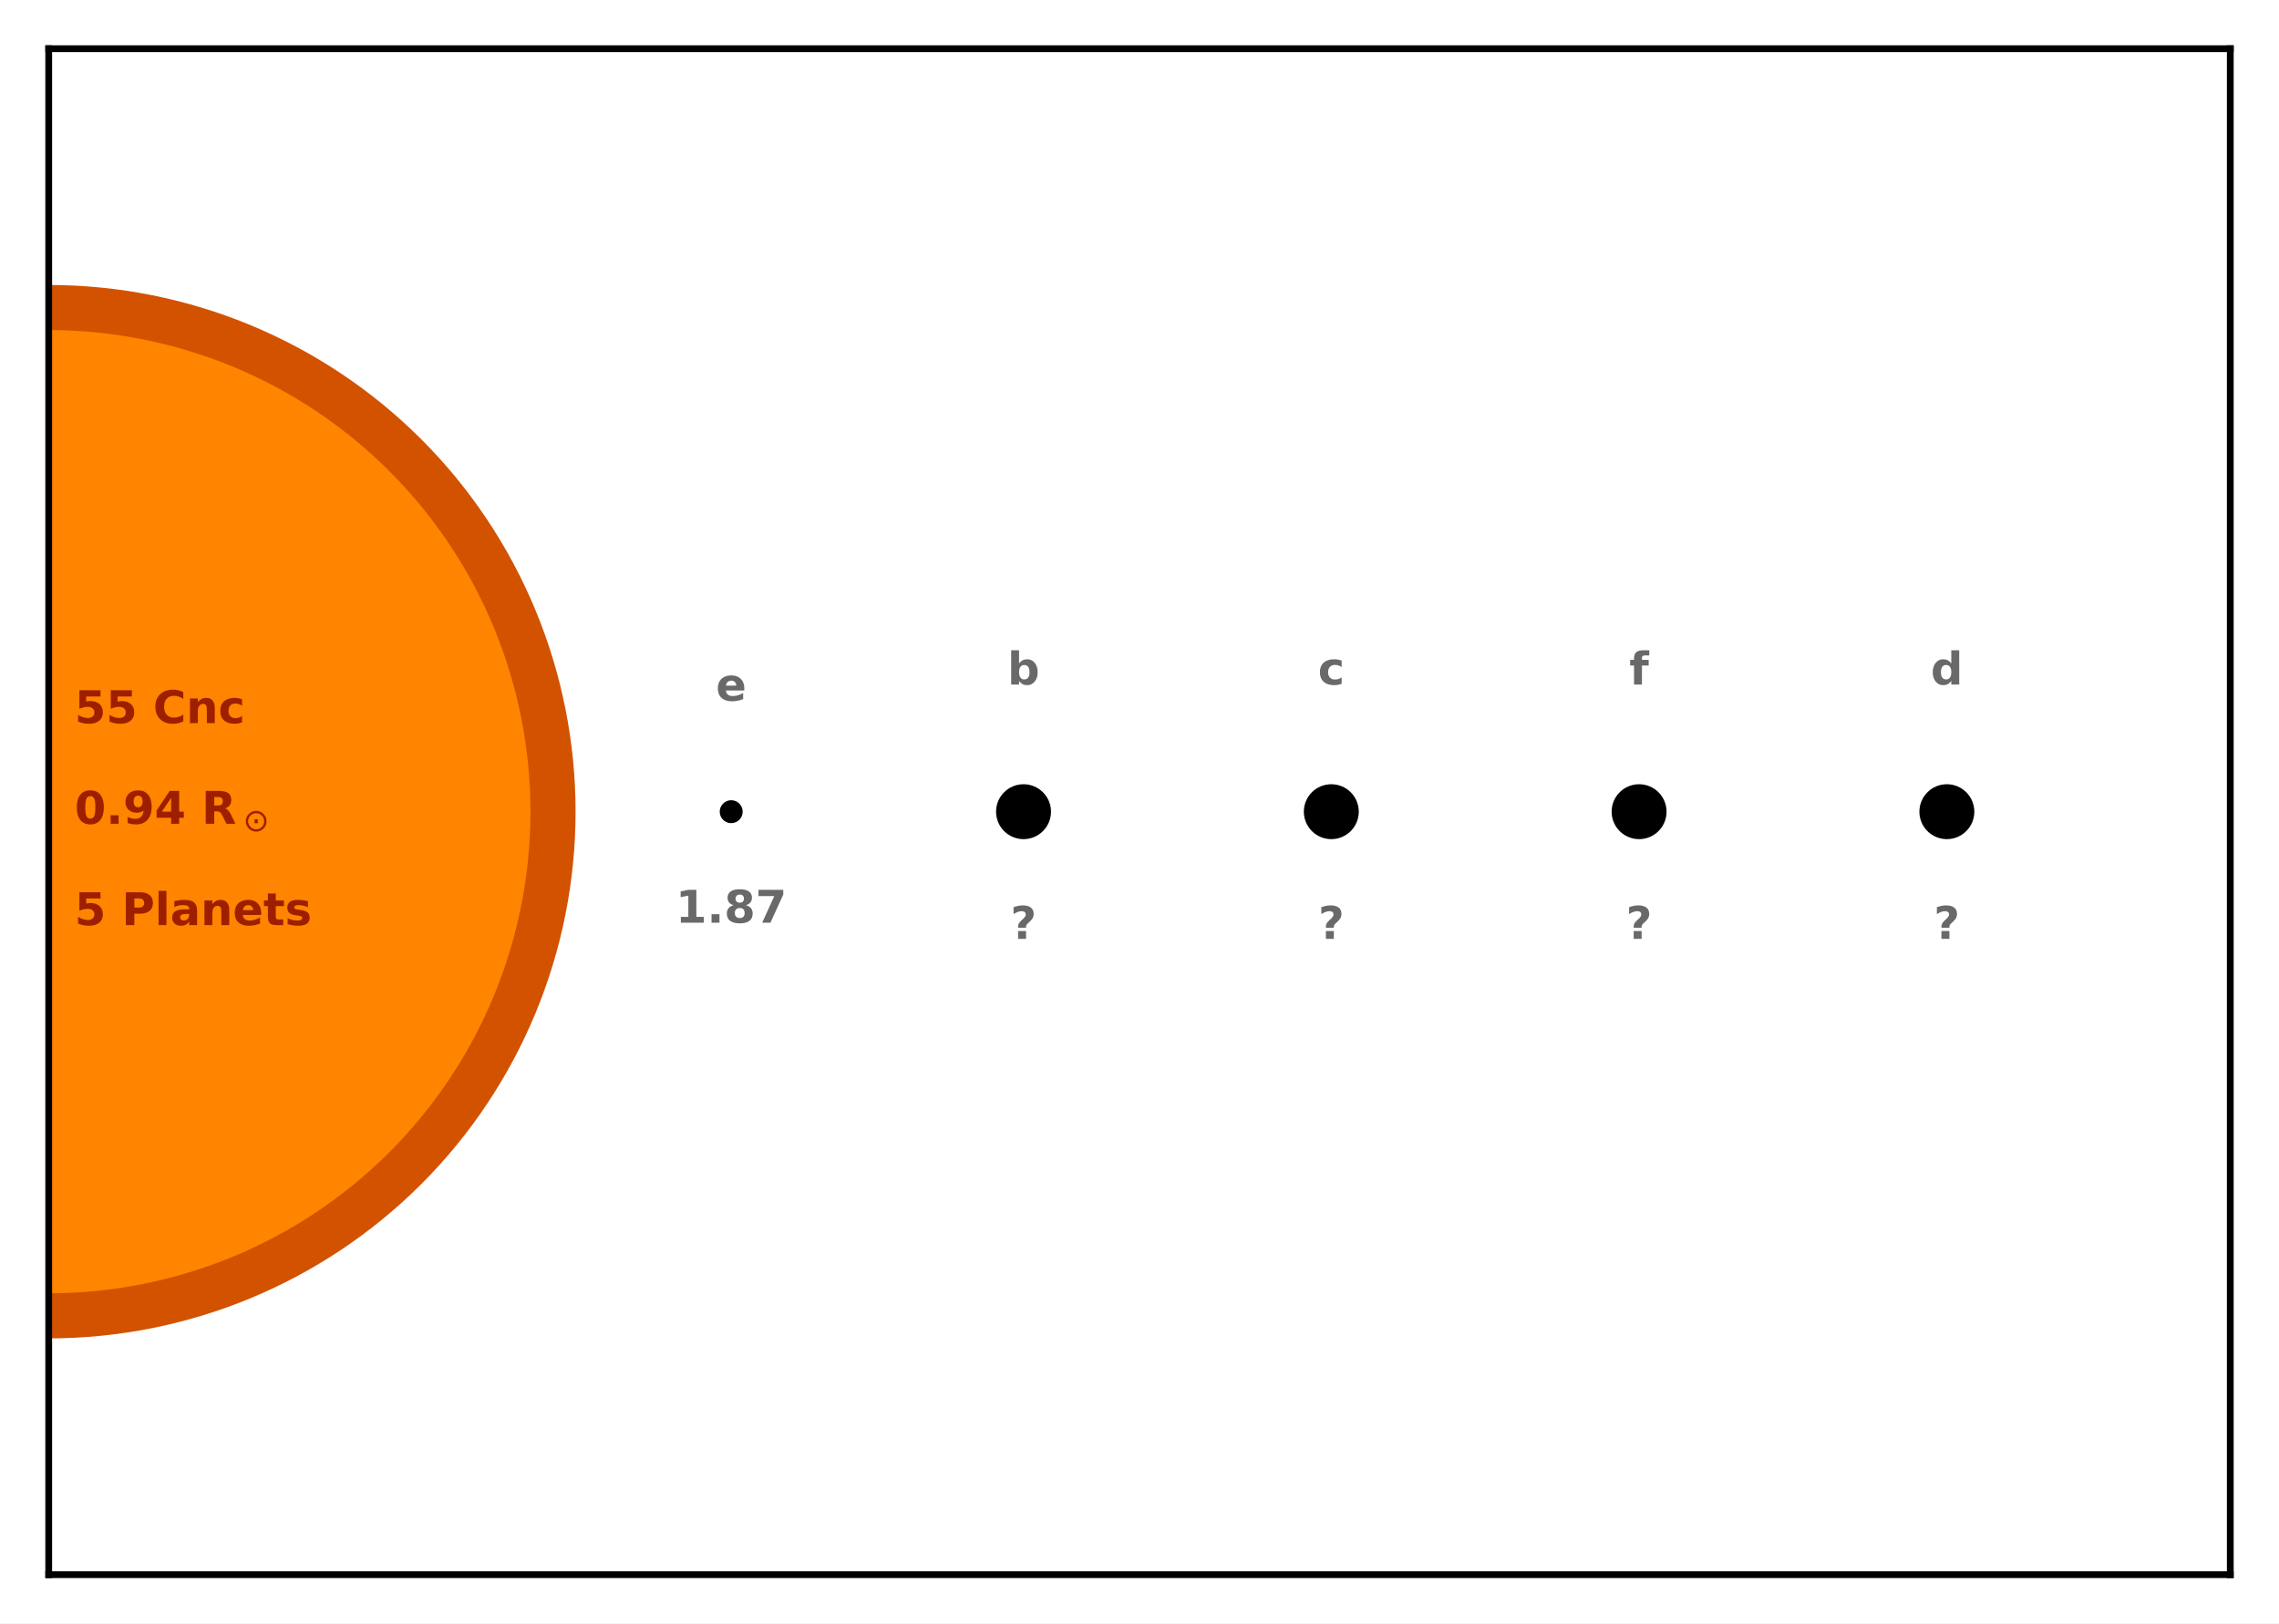
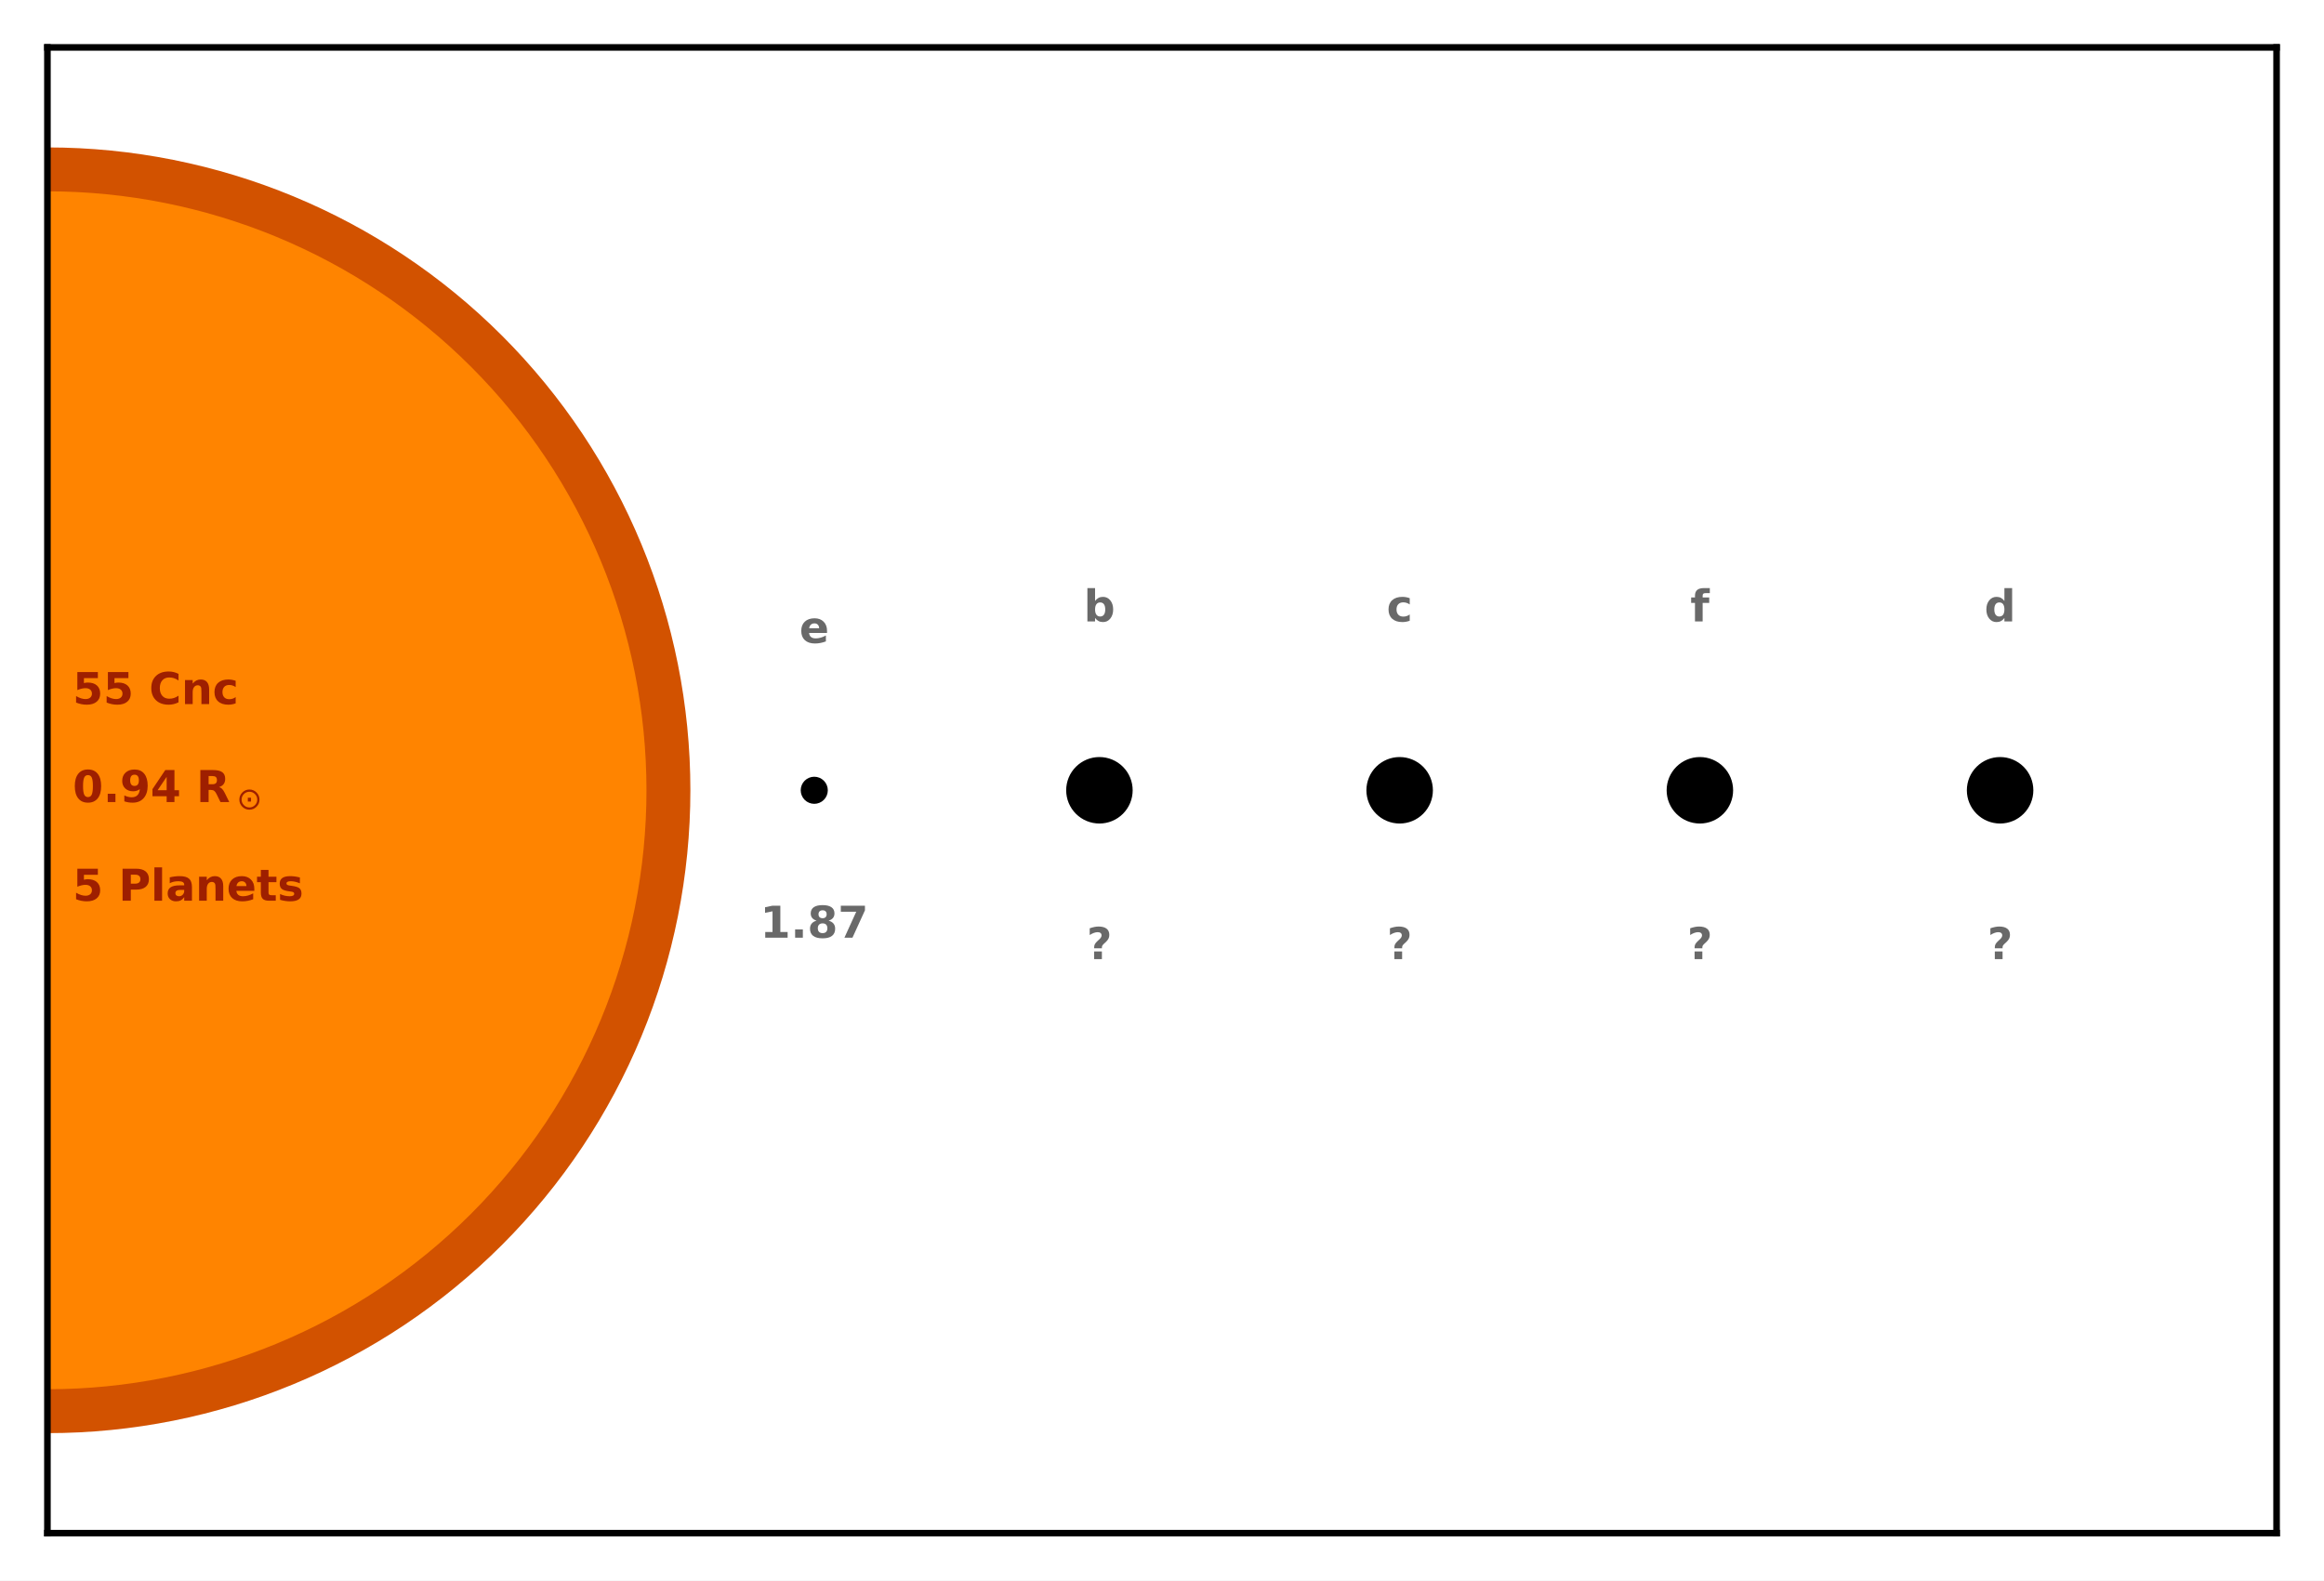
- <svg xmlns="http://www.w3.org/2000/svg" xmlns:xlink="http://www.w3.org/1999/xlink" height="360pt" version="1.1" viewBox="0 0 505.246 360" width="505.246pt">
+ <svg xmlns="http://www.w3.org/2000/svg" xmlns:xlink="http://www.w3.org/1999/xlink" width="529.246pt" height="360pt" viewBox="0 0 529.246 360" version="1.1">
  <defs>
-     <style type="text/css">*{stroke-linecap:butt;stroke-linejoin:round;}</style>
+     <style type="text/css">*{stroke-linejoin: round; stroke-linecap: butt}</style>
  </defs>
  <g id="figure_1">
    <g id="patch_1">
-       <path d="M 0 360  L 505.246 360  L 505.246 0  L 0 0  z " style="fill:#ffffff;" />
+       <path d="M 0 360  L 529.246 360  L 529.246 0  L 0 0  z " style="fill: #ffffff" />
    </g>
    <g id="axes_1">
      <g id="patch_2">
-         <path d="M 10.8 349.2  L 494.446 349.2  L 494.446 10.8  L 10.8 10.8  z " style="fill:#ffffff;" />
+         <path d="M 10.8 349.2  L 518.446 349.2  L 518.446 10.8  L 10.8 10.8  z " style="fill: #ffffff" />
      </g>
      <g id="PathCollection_1">
        <defs>
-           <path d="M 0 111.803  C 29.651 111.803 58.091 100.023 79.057 79.057  C 100.023 58.091 111.803 29.651 111.803 0  C 111.803 -29.651 100.023 -58.091 79.057 -79.057  C 58.091 -100.023 29.651 -111.803 0 -111.803  C -29.651 -111.803 -58.091 -100.023 -79.057 -79.057  C -100.023 -58.091 -111.803 -29.651 -111.803 0  C -111.803 29.651 -100.023 58.091 -79.057 79.057  C -58.091 100.023 -29.651 111.803 0 111.803  z " id="m0dbd51dadf" style="stroke:#d25200;stroke-width:10;" />
+           <path id="m757d92e578" d="M 0 141.421  C 37.505 141.421 73.48 126.52 100 100  C 126.52 73.48 141.421 37.505 141.421 0  C 141.421 -37.505 126.52 -73.48 100 -100  C 73.48 -126.52 37.505 -141.421 0 -141.421  C -37.505 -141.421 -73.48 -126.52 -100 -100  C -126.52 -73.48 -141.421 -37.505 -141.421 0  C -141.421 37.505 -126.52 73.48 -100 100  C -73.48 126.52 -37.505 141.421 0 141.421  z " style="stroke: #d25200; stroke-width: 10" />
        </defs>
-         <g clip-path="url(#pb39ca04cb6)">
-           <use style="fill:#ff8400;stroke:#d25200;stroke-width:10;" x="10.8" xlink:href="#m0dbd51dadf" y="180" />
+         <g clip-path="url(#p356c80b86e)">
+           <use xlink:href="#m757d92e578" x="10.8" y="180" style="fill: #ff8400; stroke: #d25200; stroke-width: 10" />
        </g>
      </g>
      <g id="PathCollection_2">
        <defs>
-           <path d="M 0 2.045  C 0.542 2.045 1.062 1.829 1.446 1.446  C 1.829 1.062 2.045 0.542 2.045 0  C 2.045 -0.542 1.829 -1.062 1.446 -1.446  C 1.062 -1.829 0.542 -2.045 0 -2.045  C -0.542 -2.045 -1.062 -1.829 -1.446 -1.446  C -1.829 -1.062 -2.045 -0.542 -2.045 0  C -2.045 0.542 -1.829 1.062 -1.446 1.446  C -1.062 1.829 -0.542 2.045 0 2.045  z " id="m13cb8805fe" style="stroke:#000000;" />
+           <path id="m6546423163" d="M 0 2.586  C 0.686 2.586 1.344 2.314 1.829 1.829  C 2.314 1.344 2.586 0.686 2.586 0  C 2.586 -0.686 2.314 -1.344 1.829 -1.829  C 1.344 -2.314 0.686 -2.586 0 -2.586  C -0.686 -2.586 -1.344 -2.314 -1.829 -1.829  C -2.314 -1.344 -2.586 -0.686 -2.586 0  C -2.586 0.686 -2.314 1.344 -1.829 1.829  C -1.344 2.314 -0.686 2.586 0 2.586  z " style="stroke: #000000" />
        </defs>
-         <g clip-path="url(#pb39ca04cb6)">
-           <use style="stroke:#000000;" x="162.105" xlink:href="#m13cb8805fe" y="180" />
+         <g clip-path="url(#p356c80b86e)">
+           <use xlink:href="#m6546423163" x="185.432" y="180" style="stroke: #000000" />
        </g>
      </g>
      <g id="PathCollection_3">
        <defs>
-           <path d="M 0 5.59  C 1.483 5.59 2.905 5.001 3.953 3.953  C 5.001 2.905 5.59 1.483 5.59 0  C 5.59 -1.483 5.001 -2.905 3.953 -3.953  C 2.905 -5.001 1.483 -5.59 0 -5.59  C -1.483 -5.59 -2.905 -5.001 -3.953 -3.953  C -5.001 -2.905 -5.59 -1.483 -5.59 0  C -5.59 1.483 -5.001 2.905 -3.953 3.953  C -2.905 5.001 -1.483 5.59 0 5.59  z " id="m9e28746077" style="stroke:#000000;" />
+           <path id="m4ec0c86874" d="M 0 7.071  C 1.875 7.071 3.674 6.326 5 5  C 6.326 3.674 7.071 1.875 7.071 0  C 7.071 -1.875 6.326 -3.674 5 -5  C 3.674 -6.326 1.875 -7.071 0 -7.071  C -1.875 -7.071 -3.674 -6.326 -5 -5  C -6.326 -3.674 -7.071 -1.875 -7.071 0  C -7.071 1.875 -6.326 3.674 -5 5  C -3.674 6.326 -1.875 7.071 0 7.071  z " style="stroke: #000000" />
        </defs>
-         <g clip-path="url(#pb39ca04cb6)">
-           <use style="stroke:#000000;" x="226.914" xlink:href="#m9e28746077" y="180" />
+         <g clip-path="url(#p356c80b86e)">
+           <use xlink:href="#m4ec0c86874" x="250.372" y="180" style="stroke: #000000" />
        </g>
      </g>
      <g id="PathCollection_4">
-         <g clip-path="url(#pb39ca04cb6)">
-           <use style="stroke:#000000;" x="295.146" xlink:href="#m9e28746077" y="180" />
+         <g clip-path="url(#p356c80b86e)">
+           <use xlink:href="#m4ec0c86874" x="318.743" y="180" style="stroke: #000000" />
        </g>
      </g>
      <g id="PathCollection_5">
-         <g clip-path="url(#pb39ca04cb6)">
-           <use style="stroke:#000000;" x="363.379" xlink:href="#m9e28746077" y="180" />
+         <g clip-path="url(#p356c80b86e)">
+           <use xlink:href="#m4ec0c86874" x="387.114" y="180" style="stroke: #000000" />
        </g>
      </g>
      <g id="PathCollection_6">
-         <g clip-path="url(#pb39ca04cb6)">
-           <use style="stroke:#000000;" x="431.612" xlink:href="#m9e28746077" y="180" />
+         <g clip-path="url(#p356c80b86e)">
+           <use xlink:href="#m4ec0c86874" x="455.485" y="180" style="stroke: #000000" />
        </g>
      </g>
      <g id="matplotlib.axis_1">
        <g id="xtick_1" />
        <g id="xtick_2" />
        <g id="xtick_3" />
        <g id="xtick_4" />
        <g id="xtick_5" />
        <g id="xtick_6" />
        <g id="xtick_7" />
        <g id="xtick_8" />
        <g id="xtick_9" />
      </g>
      <g id="matplotlib.axis_2">
        <g id="ytick_1" />
        <g id="ytick_2" />
        <g id="ytick_3" />
        <g id="ytick_4" />
        <g id="ytick_5" />
        <g id="ytick_6" />
        <g id="ytick_7" />
+         <g id="ytick_8" />
+         <g id="ytick_9" />
      </g>
      <g id="patch_3">
-         <path d="M 10.8 349.2  L 10.8 10.8  " style="fill:none;stroke:#000000;stroke-linecap:square;stroke-linejoin:miter;stroke-width:1.5;" />
+         <path d="M 10.8 349.2  L 10.8 10.8  " style="fill: none; stroke: #000000; stroke-width: 1.5; stroke-linejoin: miter; stroke-linecap: square" />
      </g>
      <g id="patch_4">
-         <path d="M 494.446 349.2  L 494.446 10.8  " style="fill:none;stroke:#000000;stroke-linecap:square;stroke-linejoin:miter;stroke-width:1.5;" />
+         <path d="M 518.446 349.2  L 518.446 10.8  " style="fill: none; stroke: #000000; stroke-width: 1.5; stroke-linejoin: miter; stroke-linecap: square" />
      </g>
      <g id="patch_5">
-         <path d="M 10.8 349.2  L 494.446 349.2  " style="fill:none;stroke:#000000;stroke-linecap:square;stroke-linejoin:miter;stroke-width:1.5;" />
+         <path d="M 10.8 349.2  L 518.446 349.2  " style="fill: none; stroke: #000000; stroke-width: 1.5; stroke-linejoin: miter; stroke-linecap: square" />
      </g>
      <g id="patch_6">
-         <path d="M 10.8 10.8  L 494.446 10.8  " style="fill:none;stroke:#000000;stroke-linecap:square;stroke-linejoin:miter;stroke-width:1.5;" />
+         <path d="M 10.8 10.8  L 518.446 10.8  " style="fill: none; stroke: #000000; stroke-width: 1.5; stroke-linejoin: miter; stroke-linecap: square" />
      </g>
      <g id="text_1">
-         <g style="fill:#9e1f00;" transform="translate(16.54349 160.3638)scale(0.1 -0.1)">
-           <defs>
-             <path d="M 678 4666  L 3669 4666  L 3669 3781  L 1638 3781  L 1638 3059  Q 1775 3097 1914 3117  Q 2053 3138 2203 3138  Q 3056 3138 3531 2711  Q 4006 2284 4006 1522  Q 4006 766 3489 337  Q 2972 -91 2053 -91  Q 1656 -91 1267 -14  Q 878 63 494 219  L 494 1166  Q 875 947 1217 837  Q 1559 728 1863 728  Q 2300 728 2551 942  Q 2803 1156 2803 1522  Q 2803 1891 2551 2103  Q 2300 2316 1863 2316  Q 1603 2316 1309 2248  Q 1016 2181 678 2041  L 678 4666  z " id="DejaVuSans-Bold-35" transform="scale(0.015625)" />
+         <g style="fill: #9e1f00" transform="translate(16.55512 160.3638) scale(0.1 -0.1)">
+           <defs>
+             <path id="DejaVuSans-Bold-35" d="M 678 4666  L 3669 4666  L 3669 3781  L 1638 3781  L 1638 3059  Q 1775 3097 1914 3117  Q 2053 3138 2203 3138  Q 3056 3138 3531 2711  Q 4006 2284 4006 1522  Q 4006 766 3489 337  Q 2972 -91 2053 -91  Q 1656 -91 1267 -14  Q 878 63 494 219  L 494 1166  Q 875 947 1217 837  Q 1559 728 1863 728  Q 2300 728 2551 942  Q 2803 1156 2803 1522  Q 2803 1891 2551 2103  Q 2300 2316 1863 2316  Q 1603 2316 1309 2248  Q 1016 2181 678 2041  L 678 4666  z " transform="scale(0.015625)" />
            <path id="DejaVuSans-Bold-20" transform="scale(0.015625)" />
-             <path d="M 4288 256  Q 3956 84 3597 -3  Q 3238 -91 2847 -91  Q 1681 -91 1000 561  Q 319 1213 319 2328  Q 319 3447 1000 4098  Q 1681 4750 2847 4750  Q 3238 4750 3597 4662  Q 3956 4575 4288 4403  L 4288 3438  Q 3953 3666 3628 3772  Q 3303 3878 2944 3878  Q 2300 3878 1931 3465  Q 1563 3053 1563 2328  Q 1563 1606 1931 1193  Q 2300 781 2944 781  Q 3303 781 3628 887  Q 3953 994 4288 1222  L 4288 256  z " id="DejaVuSans-Bold-43" transform="scale(0.015625)" />
-             <path d="M 4056 2131  L 4056 0  L 2931 0  L 2931 347  L 2931 1631  Q 2931 2084 2911 2256  Q 2891 2428 2841 2509  Q 2775 2619 2662 2680  Q 2550 2741 2406 2741  Q 2056 2741 1856 2470  Q 1656 2200 1656 1722  L 1656 0  L 538 0  L 538 3500  L 1656 3500  L 1656 2988  Q 1909 3294 2193 3439  Q 2478 3584 2822 3584  Q 3428 3584 3742 3212  Q 4056 2841 4056 2131  z " id="DejaVuSans-Bold-6e" transform="scale(0.015625)" />
-             <path d="M 3366 3391  L 3366 2478  Q 3138 2634 2908 2709  Q 2678 2784 2431 2784  Q 1963 2784 1702 2511  Q 1441 2238 1441 1747  Q 1441 1256 1702 982  Q 1963 709 2431 709  Q 2694 709 2930 787  Q 3166 866 3366 1019  L 3366 103  Q 3103 6 2833 -42  Q 2563 -91 2291 -91  Q 1344 -91 809 395  Q 275 881 275 1747  Q 275 2613 809 3098  Q 1344 3584 2291 3584  Q 2566 3584 2833 3536  Q 3100 3488 3366 3391  z " id="DejaVuSans-Bold-63" transform="scale(0.015625)" />
+             <path id="DejaVuSans-Bold-43" d="M 4288 256  Q 3956 84 3597 -3  Q 3238 -91 2847 -91  Q 1681 -91 1000 561  Q 319 1213 319 2328  Q 319 3447 1000 4098  Q 1681 4750 2847 4750  Q 3238 4750 3597 4662  Q 3956 4575 4288 4403  L 4288 3438  Q 3953 3666 3628 3772  Q 3303 3878 2944 3878  Q 2300 3878 1931 3465  Q 1563 3053 1563 2328  Q 1563 1606 1931 1193  Q 2300 781 2944 781  Q 3303 781 3628 887  Q 3953 994 4288 1222  L 4288 256  z " transform="scale(0.015625)" />
+             <path id="DejaVuSans-Bold-6e" d="M 4056 2131  L 4056 0  L 2931 0  L 2931 347  L 2931 1631  Q 2931 2084 2911 2256  Q 2891 2428 2841 2509  Q 2775 2619 2662 2680  Q 2550 2741 2406 2741  Q 2056 2741 1856 2470  Q 1656 2200 1656 1722  L 1656 0  L 538 0  L 538 3500  L 1656 3500  L 1656 2988  Q 1909 3294 2193 3439  Q 2478 3584 2822 3584  Q 3428 3584 3742 3212  Q 4056 2841 4056 2131  z " transform="scale(0.015625)" />
+             <path id="DejaVuSans-Bold-63" d="M 3366 3391  L 3366 2478  Q 3138 2634 2908 2709  Q 2678 2784 2431 2784  Q 1963 2784 1702 2511  Q 1441 2238 1441 1747  Q 1441 1256 1702 982  Q 1963 709 2431 709  Q 2694 709 2930 787  Q 3166 866 3366 1019  L 3366 103  Q 3103 6 2833 -42  Q 2563 -91 2291 -91  Q 1344 -91 809 395  Q 275 881 275 1747  Q 275 2613 809 3098  Q 1344 3584 2291 3584  Q 2566 3584 2833 3536  Q 3100 3488 3366 3391  z " transform="scale(0.015625)" />
          </defs>
          <use xlink:href="#DejaVuSans-Bold-35" />
-           <use x="69.58" xlink:href="#DejaVuSans-Bold-35" />
-           <use x="139.16" xlink:href="#DejaVuSans-Bold-20" />
-           <use x="173.975" xlink:href="#DejaVuSans-Bold-43" />
-           <use x="247.363" xlink:href="#DejaVuSans-Bold-6e" />
-           <use x="318.555" xlink:href="#DejaVuSans-Bold-63" />
-         </g>
-         <g style="fill:#9e1f00;" transform="translate(16.54349 171.5616)scale(0.1 -0.1)" />
-         <g style="fill:#9e1f00;" transform="translate(16.54349 182.7594)scale(0.1 -0.1)">
-           <defs>
-             <path d="M 2944 2338  Q 2944 3213 2780 3570  Q 2616 3928 2228 3928  Q 1841 3928 1675 3570  Q 1509 3213 1509 2338  Q 1509 1453 1675 1090  Q 1841 728 2228 728  Q 2613 728 2778 1090  Q 2944 1453 2944 2338  z M 4147 2328  Q 4147 1169 3647 539  Q 3147 -91 2228 -91  Q 1306 -91 806 539  Q 306 1169 306 2328  Q 306 3491 806 4120  Q 1306 4750 2228 4750  Q 3147 4750 3647 4120  Q 4147 3491 4147 2328  z " id="DejaVuSans-Bold-30" transform="scale(0.015625)" />
-             <path d="M 653 1209  L 1778 1209  L 1778 0  L 653 0  L 653 1209  z " id="DejaVuSans-Bold-2e" transform="scale(0.015625)" />
-             <path d="M 641 103  L 641 966  Q 928 831 1190 764  Q 1453 697 1709 697  Q 2247 697 2547 995  Q 2847 1294 2900 1881  Q 2688 1725 2447 1647  Q 2206 1569 1925 1569  Q 1209 1569 770 1986  Q 331 2403 331 3084  Q 331 3838 820 4291  Q 1309 4744 2131 4744  Q 3044 4744 3544 4128  Q 4044 3513 4044 2388  Q 4044 1231 3459 570  Q 2875 -91 1856 -91  Q 1528 -91 1228 -42  Q 928 6 641 103  z M 2125 2350  Q 2441 2350 2600 2554  Q 2759 2759 2759 3169  Q 2759 3575 2600 3781  Q 2441 3988 2125 3988  Q 1809 3988 1650 3781  Q 1491 3575 1491 3169  Q 1491 2759 1650 2554  Q 1809 2350 2125 2350  z " id="DejaVuSans-Bold-39" transform="scale(0.015625)" />
-             <path d="M 2356 3675  L 1038 1722  L 2356 1722  L 2356 3675  z M 2156 4666  L 3494 4666  L 3494 1722  L 4159 1722  L 4159 850  L 3494 850  L 3494 0  L 2356 0  L 2356 850  L 288 850  L 288 1881  L 2156 4666  z " id="DejaVuSans-Bold-34" transform="scale(0.015625)" />
-             <path d="M 2297 2597  Q 2675 2597 2839 2737  Q 3003 2878 3003 3200  Q 3003 3519 2839 3656  Q 2675 3794 2297 3794  L 1791 3794  L 1791 2597  L 2297 2597  z M 1791 1766  L 1791 0  L 588 0  L 588 4666  L 2425 4666  Q 3347 4666 3776 4356  Q 4206 4047 4206 3378  Q 4206 2916 3982 2619  Q 3759 2322 3309 2181  Q 3556 2125 3751 1926  Q 3947 1728 4147 1325  L 4800 0  L 3519 0  L 2950 1159  Q 2778 1509 2601 1637  Q 2425 1766 2131 1766  L 1791 1766  z " id="DejaVuSans-Bold-52" transform="scale(0.015625)" />
-             <path d="M 2350 2403  L 3013 2403  L 3013 1609  L 2350 1609  L 2350 2403  z M 3306 3522  Q 3016 3644 2681 3644  Q 2347 3644 2056 3522  Q 1769 3400 1531 3163  Q 1291 2922 1172 2634  Q 1053 2347 1053 2006  Q 1053 1675 1172 1387  Q 1291 1100 1531 859  Q 1769 622 2056 500  Q 2347 378 2681 378  Q 3016 378 3306 500  Q 3594 622 3831 859  Q 4072 1100 4190 1387  Q 4309 1675 4309 2006  Q 4309 2347 4190 2634  Q 4072 2922 3831 3163  Q 3594 3400 3306 3522  z M 1878 3956  Q 2250 4113 2681 4113  Q 3113 4113 3484 3956  Q 3856 3800 4163 3494  Q 4472 3184 4625 2813  Q 4778 2444 4778 2006  Q 4778 1578 4625 1206  Q 4472 838 4163 528  Q 3856 222 3484 65  Q 3113 -91 2681 -91  Q 2250 -91 1878 65  Q 1506 222 1200 528  Q 891 838 738 1206  Q 584 1578 584 2006  Q 584 2444 738 2813  Q 891 3184 1200 3494  Q 1506 3800 1878 3956  z " id="DejaVuSans-2299" transform="scale(0.015625)" />
-           </defs>
-           <use transform="translate(0 0.78125)" xlink:href="#DejaVuSans-Bold-30" />
-           <use transform="translate(69.58008 0.78125)" xlink:href="#DejaVuSans-Bold-2e" />
-           <use transform="translate(107.5684 0.78125)" xlink:href="#DejaVuSans-Bold-39" />
-           <use transform="translate(177.1484 0.78125)" xlink:href="#DejaVuSans-Bold-34" />
-           <use transform="translate(246.7285 0.78125)" xlink:href="#DejaVuSans-Bold-20" />
-           <use transform="translate(281.543 0.78125)" xlink:href="#DejaVuSans-Bold-52" />
-           <use transform="translate(373.1396 -15.625)scale(0.7)" xlink:href="#DejaVuSans-2299" />
-         </g>
-         <g style="fill:#9e1f00;" transform="translate(16.54349 193.9572)scale(0.1 -0.1)" />
-         <g style="fill:#9e1f00;" transform="translate(16.54349 205.155)scale(0.1 -0.1)">
-           <defs>
-             <path d="M 588 4666  L 2584 4666  Q 3475 4666 3951 4270  Q 4428 3875 4428 3144  Q 4428 2409 3951 2014  Q 3475 1619 2584 1619  L 1791 1619  L 1791 0  L 588 0  L 588 4666  z M 1791 3794  L 1791 2491  L 2456 2491  Q 2806 2491 2997 2661  Q 3188 2831 3188 3144  Q 3188 3456 2997 3625  Q 2806 3794 2456 3794  L 1791 3794  z " id="DejaVuSans-Bold-50" transform="scale(0.015625)" />
-             <path d="M 538 4863  L 1656 4863  L 1656 0  L 538 0  L 538 4863  z " id="DejaVuSans-Bold-6c" transform="scale(0.015625)" />
-             <path d="M 2106 1575  Q 1756 1575 1579 1456  Q 1403 1338 1403 1106  Q 1403 894 1545 773  Q 1688 653 1941 653  Q 2256 653 2472 879  Q 2688 1106 2688 1447  L 2688 1575  L 2106 1575  z M 3816 1997  L 3816 0  L 2688 0  L 2688 519  Q 2463 200 2181 54  Q 1900 -91 1497 -91  Q 953 -91 614 226  Q 275 544 275 1050  Q 275 1666 698 1953  Q 1122 2241 2028 2241  L 2688 2241  L 2688 2328  Q 2688 2594 2478 2717  Q 2269 2841 1825 2841  Q 1466 2841 1156 2769  Q 847 2697 581 2553  L 581 3406  Q 941 3494 1303 3539  Q 1666 3584 2028 3584  Q 2975 3584 3395 3211  Q 3816 2838 3816 1997  z " id="DejaVuSans-Bold-61" transform="scale(0.015625)" />
-             <path d="M 4031 1759  L 4031 1441  L 1416 1441  Q 1456 1047 1700 850  Q 1944 653 2381 653  Q 2734 653 3104 758  Q 3475 863 3866 1075  L 3866 213  Q 3469 63 3072 -14  Q 2675 -91 2278 -91  Q 1328 -91 801 392  Q 275 875 275 1747  Q 275 2603 792 3093  Q 1309 3584 2216 3584  Q 3041 3584 3536 3087  Q 4031 2591 4031 1759  z M 2881 2131  Q 2881 2450 2695 2645  Q 2509 2841 2209 2841  Q 1884 2841 1681 2658  Q 1478 2475 1428 2131  L 2881 2131  z " id="DejaVuSans-Bold-65" transform="scale(0.015625)" />
-             <path d="M 1759 4494  L 1759 3500  L 2913 3500  L 2913 2700  L 1759 2700  L 1759 1216  Q 1759 972 1856 886  Q 1953 800 2241 800  L 2816 800  L 2816 0  L 1856 0  Q 1194 0 917 276  Q 641 553 641 1216  L 641 2700  L 84 2700  L 84 3500  L 641 3500  L 641 4494  L 1759 4494  z " id="DejaVuSans-Bold-74" transform="scale(0.015625)" />
-             <path d="M 3272 3391  L 3272 2541  Q 2913 2691 2578 2766  Q 2244 2841 1947 2841  Q 1628 2841 1473 2761  Q 1319 2681 1319 2516  Q 1319 2381 1436 2309  Q 1553 2238 1856 2203  L 2053 2175  Q 2913 2066 3209 1816  Q 3506 1566 3506 1031  Q 3506 472 3093 190  Q 2681 -91 1863 -91  Q 1516 -91 1145 -36  Q 775 19 384 128  L 384 978  Q 719 816 1070 734  Q 1422 653 1784 653  Q 2113 653 2278 743  Q 2444 834 2444 1013  Q 2444 1163 2330 1236  Q 2216 1309 1875 1350  L 1678 1375  Q 931 1469 631 1722  Q 331 1975 331 2491  Q 331 3047 712 3315  Q 1094 3584 1881 3584  Q 2191 3584 2531 3537  Q 2872 3491 3272 3391  z " id="DejaVuSans-Bold-73" transform="scale(0.015625)" />
+           <use xlink:href="#DejaVuSans-Bold-35" x="69.58" />
+           <use xlink:href="#DejaVuSans-Bold-20" x="139.16" />
+           <use xlink:href="#DejaVuSans-Bold-43" x="173.975" />
+           <use xlink:href="#DejaVuSans-Bold-6e" x="247.363" />
+           <use xlink:href="#DejaVuSans-Bold-63" x="318.555" />
+         </g>
+         <g style="fill: #9e1f00" transform="translate(16.55512 171.5616) scale(0.1 -0.1)" />
+         <g style="fill: #9e1f00" transform="translate(16.55512 182.7594) scale(0.1 -0.1)">
+           <defs>
+             <path id="DejaVuSans-Bold-30" d="M 2944 2338  Q 2944 3213 2780 3570  Q 2616 3928 2228 3928  Q 1841 3928 1675 3570  Q 1509 3213 1509 2338  Q 1509 1453 1675 1090  Q 1841 728 2228 728  Q 2613 728 2778 1090  Q 2944 1453 2944 2338  z M 4147 2328  Q 4147 1169 3647 539  Q 3147 -91 2228 -91  Q 1306 -91 806 539  Q 306 1169 306 2328  Q 306 3491 806 4120  Q 1306 4750 2228 4750  Q 3147 4750 3647 4120  Q 4147 3491 4147 2328  z " transform="scale(0.015625)" />
+             <path id="DejaVuSans-Bold-2e" d="M 653 1209  L 1778 1209  L 1778 0  L 653 0  L 653 1209  z " transform="scale(0.015625)" />
+             <path id="DejaVuSans-Bold-39" d="M 641 103  L 641 966  Q 928 831 1190 764  Q 1453 697 1709 697  Q 2247 697 2547 995  Q 2847 1294 2900 1881  Q 2688 1725 2447 1647  Q 2206 1569 1925 1569  Q 1209 1569 770 1986  Q 331 2403 331 3084  Q 331 3838 820 4291  Q 1309 4744 2131 4744  Q 3044 4744 3544 4128  Q 4044 3513 4044 2388  Q 4044 1231 3459 570  Q 2875 -91 1856 -91  Q 1528 -91 1228 -42  Q 928 6 641 103  z M 2125 2350  Q 2441 2350 2600 2554  Q 2759 2759 2759 3169  Q 2759 3575 2600 3781  Q 2441 3988 2125 3988  Q 1809 3988 1650 3781  Q 1491 3575 1491 3169  Q 1491 2759 1650 2554  Q 1809 2350 2125 2350  z " transform="scale(0.015625)" />
+             <path id="DejaVuSans-Bold-34" d="M 2356 3675  L 1038 1722  L 2356 1722  L 2356 3675  z M 2156 4666  L 3494 4666  L 3494 1722  L 4159 1722  L 4159 850  L 3494 850  L 3494 0  L 2356 0  L 2356 850  L 288 850  L 288 1881  L 2156 4666  z " transform="scale(0.015625)" />
+             <path id="DejaVuSans-Bold-52" d="M 2297 2597  Q 2675 2597 2839 2737  Q 3003 2878 3003 3200  Q 3003 3519 2839 3656  Q 2675 3794 2297 3794  L 1791 3794  L 1791 2597  L 2297 2597  z M 1791 1766  L 1791 0  L 588 0  L 588 4666  L 2425 4666  Q 3347 4666 3776 4356  Q 4206 4047 4206 3378  Q 4206 2916 3982 2619  Q 3759 2322 3309 2181  Q 3556 2125 3751 1926  Q 3947 1728 4147 1325  L 4800 0  L 3519 0  L 2950 1159  Q 2778 1509 2601 1637  Q 2425 1766 2131 1766  L 1791 1766  z " transform="scale(0.015625)" />
+             <path id="DejaVuSans-2299" d="M 2350 2403  L 3013 2403  L 3013 1609  L 2350 1609  L 2350 2403  z M 3306 3522  Q 3016 3644 2681 3644  Q 2347 3644 2056 3522  Q 1769 3400 1531 3163  Q 1291 2922 1172 2634  Q 1053 2347 1053 2006  Q 1053 1675 1172 1387  Q 1291 1100 1531 859  Q 1769 622 2056 500  Q 2347 378 2681 378  Q 3016 378 3306 500  Q 3594 622 3831 859  Q 4072 1100 4190 1387  Q 4309 1675 4309 2006  Q 4309 2347 4190 2634  Q 4072 2922 3831 3163  Q 3594 3400 3306 3522  z M 1878 3956  Q 2250 4113 2681 4113  Q 3113 4113 3484 3956  Q 3856 3800 4163 3494  Q 4472 3184 4625 2813  Q 4778 2444 4778 2006  Q 4778 1578 4625 1206  Q 4472 838 4163 528  Q 3856 222 3484 65  Q 3113 -91 2681 -91  Q 2250 -91 1878 65  Q 1506 222 1200 528  Q 891 838 738 1206  Q 584 1578 584 2006  Q 584 2444 738 2813  Q 891 3184 1200 3494  Q 1506 3800 1878 3956  z " transform="scale(0.015625)" />
+           </defs>
+           <use xlink:href="#DejaVuSans-Bold-30" transform="translate(0 0.78125)" />
+           <use xlink:href="#DejaVuSans-Bold-2e" transform="translate(69.58008 0.78125)" />
+           <use xlink:href="#DejaVuSans-Bold-39" transform="translate(107.5684 0.78125)" />
+           <use xlink:href="#DejaVuSans-Bold-34" transform="translate(177.1484 0.78125)" />
+           <use xlink:href="#DejaVuSans-Bold-20" transform="translate(246.7285 0.78125)" />
+           <use xlink:href="#DejaVuSans-Bold-52" transform="translate(281.543 0.78125)" />
+           <use xlink:href="#DejaVuSans-2299" transform="translate(373.1396 -15.625) scale(0.7)" />
+         </g>
+         <g style="fill: #9e1f00" transform="translate(16.55512 193.9572) scale(0.1 -0.1)" />
+         <g style="fill: #9e1f00" transform="translate(16.55512 205.155) scale(0.1 -0.1)">
+           <defs>
+             <path id="DejaVuSans-Bold-50" d="M 588 4666  L 2584 4666  Q 3475 4666 3951 4270  Q 4428 3875 4428 3144  Q 4428 2409 3951 2014  Q 3475 1619 2584 1619  L 1791 1619  L 1791 0  L 588 0  L 588 4666  z M 1791 3794  L 1791 2491  L 2456 2491  Q 2806 2491 2997 2661  Q 3188 2831 3188 3144  Q 3188 3456 2997 3625  Q 2806 3794 2456 3794  L 1791 3794  z " transform="scale(0.015625)" />
+             <path id="DejaVuSans-Bold-6c" d="M 538 4863  L 1656 4863  L 1656 0  L 538 0  L 538 4863  z " transform="scale(0.015625)" />
+             <path id="DejaVuSans-Bold-61" d="M 2106 1575  Q 1756 1575 1579 1456  Q 1403 1338 1403 1106  Q 1403 894 1545 773  Q 1688 653 1941 653  Q 2256 653 2472 879  Q 2688 1106 2688 1447  L 2688 1575  L 2106 1575  z M 3816 1997  L 3816 0  L 2688 0  L 2688 519  Q 2463 200 2181 54  Q 1900 -91 1497 -91  Q 953 -91 614 226  Q 275 544 275 1050  Q 275 1666 698 1953  Q 1122 2241 2028 2241  L 2688 2241  L 2688 2328  Q 2688 2594 2478 2717  Q 2269 2841 1825 2841  Q 1466 2841 1156 2769  Q 847 2697 581 2553  L 581 3406  Q 941 3494 1303 3539  Q 1666 3584 2028 3584  Q 2975 3584 3395 3211  Q 3816 2838 3816 1997  z " transform="scale(0.015625)" />
+             <path id="DejaVuSans-Bold-65" d="M 4031 1759  L 4031 1441  L 1416 1441  Q 1456 1047 1700 850  Q 1944 653 2381 653  Q 2734 653 3104 758  Q 3475 863 3866 1075  L 3866 213  Q 3469 63 3072 -14  Q 2675 -91 2278 -91  Q 1328 -91 801 392  Q 275 875 275 1747  Q 275 2603 792 3093  Q 1309 3584 2216 3584  Q 3041 3584 3536 3087  Q 4031 2591 4031 1759  z M 2881 2131  Q 2881 2450 2695 2645  Q 2509 2841 2209 2841  Q 1884 2841 1681 2658  Q 1478 2475 1428 2131  L 2881 2131  z " transform="scale(0.015625)" />
+             <path id="DejaVuSans-Bold-74" d="M 1759 4494  L 1759 3500  L 2913 3500  L 2913 2700  L 1759 2700  L 1759 1216  Q 1759 972 1856 886  Q 1953 800 2241 800  L 2816 800  L 2816 0  L 1856 0  Q 1194 0 917 276  Q 641 553 641 1216  L 641 2700  L 84 2700  L 84 3500  L 641 3500  L 641 4494  L 1759 4494  z " transform="scale(0.015625)" />
+             <path id="DejaVuSans-Bold-73" d="M 3272 3391  L 3272 2541  Q 2913 2691 2578 2766  Q 2244 2841 1947 2841  Q 1628 2841 1473 2761  Q 1319 2681 1319 2516  Q 1319 2381 1436 2309  Q 1553 2238 1856 2203  L 2053 2175  Q 2913 2066 3209 1816  Q 3506 1566 3506 1031  Q 3506 472 3093 190  Q 2681 -91 1863 -91  Q 1516 -91 1145 -36  Q 775 19 384 128  L 384 978  Q 719 816 1070 734  Q 1422 653 1784 653  Q 2113 653 2278 743  Q 2444 834 2444 1013  Q 2444 1163 2330 1236  Q 2216 1309 1875 1350  L 1678 1375  Q 931 1469 631 1722  Q 331 1975 331 2491  Q 331 3047 712 3315  Q 1094 3584 1881 3584  Q 2191 3584 2531 3537  Q 2872 3491 3272 3391  z " transform="scale(0.015625)" />
          </defs>
          <use xlink:href="#DejaVuSans-Bold-35" />
-           <use x="69.58" xlink:href="#DejaVuSans-Bold-20" />
-           <use x="104.395" xlink:href="#DejaVuSans-Bold-50" />
-           <use x="177.686" xlink:href="#DejaVuSans-Bold-6c" />
-           <use x="211.963" xlink:href="#DejaVuSans-Bold-61" />
-           <use x="279.443" xlink:href="#DejaVuSans-Bold-6e" />
-           <use x="350.635" xlink:href="#DejaVuSans-Bold-65" />
-           <use x="418.457" xlink:href="#DejaVuSans-Bold-74" />
-           <use x="466.26" xlink:href="#DejaVuSans-Bold-73" />
+           <use xlink:href="#DejaVuSans-Bold-20" x="69.58" />
+           <use xlink:href="#DejaVuSans-Bold-50" x="104.395" />
+           <use xlink:href="#DejaVuSans-Bold-6c" x="177.686" />
+           <use xlink:href="#DejaVuSans-Bold-61" x="211.963" />
+           <use xlink:href="#DejaVuSans-Bold-6e" x="279.443" />
+           <use xlink:href="#DejaVuSans-Bold-65" x="350.635" />
+           <use xlink:href="#DejaVuSans-Bold-74" x="418.457" />
+           <use xlink:href="#DejaVuSans-Bold-73" x="466.26" />
        </g>
      </g>
      <g id="text_2">
-         <g style="fill:#696969;" transform="translate(158.714 155.3772)scale(0.1 -0.1)">
+         <g style="fill: #696969" transform="translate(182.0409 146.4235) scale(0.1 -0.1)">
          <use xlink:href="#DejaVuSans-Bold-65" />
        </g>
      </g>
      <g id="text_3">
-         <g style="fill:#696969;" transform="translate(149.7694 204.6228)scale(0.1 -0.1)">
-           <defs>
-             <path d="M 750 831  L 1813 831  L 1813 3847  L 722 3622  L 722 4441  L 1806 4666  L 2950 4666  L 2950 831  L 4013 831  L 4013 0  L 750 0  L 750 831  z " id="DejaVuSans-Bold-31" transform="scale(0.015625)" />
-             <path d="M 2228 2088  Q 1891 2088 1709 1903  Q 1528 1719 1528 1375  Q 1528 1031 1709 848  Q 1891 666 2228 666  Q 2563 666 2741 848  Q 2919 1031 2919 1375  Q 2919 1722 2741 1905  Q 2563 2088 2228 2088  z M 1350 2484  Q 925 2613 709 2878  Q 494 3144 494 3541  Q 494 4131 934 4440  Q 1375 4750 2228 4750  Q 3075 4750 3515 4442  Q 3956 4134 3956 3541  Q 3956 3144 3739 2878  Q 3522 2613 3097 2484  Q 3572 2353 3814 2058  Q 4056 1763 4056 1313  Q 4056 619 3595 264  Q 3134 -91 2228 -91  Q 1319 -91 855 264  Q 391 619 391 1313  Q 391 1763 633 2058  Q 875 2353 1350 2484  z M 1631 3419  Q 1631 3141 1786 2991  Q 1941 2841 2228 2841  Q 2509 2841 2662 2991  Q 2816 3141 2816 3419  Q 2816 3697 2662 3845  Q 2509 3994 2228 3994  Q 1941 3994 1786 3844  Q 1631 3694 1631 3419  z " id="DejaVuSans-Bold-38" transform="scale(0.015625)" />
-             <path d="M 428 4666  L 3944 4666  L 3944 3988  L 2125 0  L 953 0  L 2675 3781  L 428 3781  L 428 4666  z " id="DejaVuSans-Bold-37" transform="scale(0.015625)" />
+         <g style="fill: #696969" transform="translate(173.0963 213.5765) scale(0.1 -0.1)">
+           <defs>
+             <path id="DejaVuSans-Bold-31" d="M 750 831  L 1813 831  L 1813 3847  L 722 3622  L 722 4441  L 1806 4666  L 2950 4666  L 2950 831  L 4013 831  L 4013 0  L 750 0  L 750 831  z " transform="scale(0.015625)" />
+             <path id="DejaVuSans-Bold-38" d="M 2228 2088  Q 1891 2088 1709 1903  Q 1528 1719 1528 1375  Q 1528 1031 1709 848  Q 1891 666 2228 666  Q 2563 666 2741 848  Q 2919 1031 2919 1375  Q 2919 1722 2741 1905  Q 2563 2088 2228 2088  z M 1350 2484  Q 925 2613 709 2878  Q 494 3144 494 3541  Q 494 4131 934 4440  Q 1375 4750 2228 4750  Q 3075 4750 3515 4442  Q 3956 4134 3956 3541  Q 3956 3144 3739 2878  Q 3522 2613 3097 2484  Q 3572 2353 3814 2058  Q 4056 1763 4056 1313  Q 4056 619 3595 264  Q 3134 -91 2228 -91  Q 1319 -91 855 264  Q 391 619 391 1313  Q 391 1763 633 2058  Q 875 2353 1350 2484  z M 1631 3419  Q 1631 3141 1786 2991  Q 1941 2841 2228 2841  Q 2509 2841 2662 2991  Q 2816 3141 2816 3419  Q 2816 3697 2662 3845  Q 2509 3994 2228 3994  Q 1941 3994 1786 3844  Q 1631 3694 1631 3419  z " transform="scale(0.015625)" />
+             <path id="DejaVuSans-Bold-37" d="M 428 4666  L 3944 4666  L 3944 3988  L 2125 0  L 953 0  L 2675 3781  L 428 3781  L 428 4666  z " transform="scale(0.015625)" />
          </defs>
          <use xlink:href="#DejaVuSans-Bold-31" />
-           <use x="69.58" xlink:href="#DejaVuSans-Bold-2e" />
-           <use x="107.568" xlink:href="#DejaVuSans-Bold-38" />
-           <use x="177.148" xlink:href="#DejaVuSans-Bold-37" />
+           <use xlink:href="#DejaVuSans-Bold-2e" x="69.58" />
+           <use xlink:href="#DejaVuSans-Bold-38" x="107.568" />
+           <use xlink:href="#DejaVuSans-Bold-37" x="177.148" />
        </g>
      </g>
      <g id="text_4">
-         <g style="fill:#696969;" transform="translate(223.3348 151.8)scale(0.1 -0.1)">
-           <defs>
-             <path d="M 2400 722  Q 2759 722 2948 984  Q 3138 1247 3138 1747  Q 3138 2247 2948 2509  Q 2759 2772 2400 2772  Q 2041 2772 1848 2508  Q 1656 2244 1656 1747  Q 1656 1250 1848 986  Q 2041 722 2400 722  z M 1656 2988  Q 1888 3294 2169 3439  Q 2450 3584 2816 3584  Q 3463 3584 3878 3070  Q 4294 2556 4294 1747  Q 4294 938 3878 423  Q 3463 -91 2816 -91  Q 2450 -91 2169 54  Q 1888 200 1656 506  L 1656 0  L 538 0  L 538 4863  L 1656 4863  L 1656 2988  z " id="DejaVuSans-Bold-62" transform="scale(0.015625)" />
+         <g style="fill: #696969" transform="translate(246.793 141.5455) scale(0.1 -0.1)">
+           <defs>
+             <path id="DejaVuSans-Bold-62" d="M 2400 722  Q 2759 722 2948 984  Q 3138 1247 3138 1747  Q 3138 2247 2948 2509  Q 2759 2772 2400 2772  Q 2041 2772 1848 2508  Q 1656 2244 1656 1747  Q 1656 1250 1848 986  Q 2041 722 2400 722  z M 1656 2988  Q 1888 3294 2169 3439  Q 2450 3584 2816 3584  Q 3463 3584 3878 3070  Q 4294 2556 4294 1747  Q 4294 938 3878 423  Q 3463 -91 2816 -91  Q 2450 -91 2169 54  Q 1888 200 1656 506  L 1656 0  L 538 0  L 538 4863  L 1656 4863  L 1656 2988  z " transform="scale(0.015625)" />
          </defs>
          <use xlink:href="#DejaVuSans-Bold-62" />
        </g>
      </g>
      <g id="text_5">
-         <g style="fill:#696969;" transform="translate(224.013 208.2)scale(0.1 -0.1)">
-           <defs>
-             <path d="M 2216 1575  L 1088 1575  L 1088 1728  Q 1088 1984 1191 2182  Q 1294 2381 1625 2688  L 1825 2869  Q 2003 3031 2086 3175  Q 2169 3319 2169 3463  Q 2169 3681 2019 3804  Q 1869 3928 1600 3928  Q 1347 3928 1053 3823  Q 759 3719 441 3513  L 441 4494  Q 819 4625 1131 4687  Q 1444 4750 1734 4750  Q 2497 4750 2897 4439  Q 3297 4128 3297 3531  Q 3297 3225 3175 2983  Q 3053 2741 2759 2463  L 2559 2284  Q 2347 2091 2281 1973  Q 2216 1856 2216 1716  L 2216 1575  z M 1088 1113  L 2216 1113  L 2216 0  L 1088 0  L 1088 1113  z " id="DejaVuSans-Bold-3f" transform="scale(0.015625)" />
+         <g style="fill: #696969" transform="translate(247.4711 218.4545) scale(0.1 -0.1)">
+           <defs>
+             <path id="DejaVuSans-Bold-3f" d="M 2216 1575  L 1088 1575  L 1088 1728  Q 1088 1984 1191 2182  Q 1294 2381 1625 2688  L 1825 2869  Q 2003 3031 2086 3175  Q 2169 3319 2169 3463  Q 2169 3681 2019 3804  Q 1869 3928 1600 3928  Q 1347 3928 1053 3823  Q 759 3719 441 3513  L 441 4494  Q 819 4625 1131 4687  Q 1444 4750 1734 4750  Q 2497 4750 2897 4439  Q 3297 4128 3297 3531  Q 3297 3225 3175 2983  Q 3053 2741 2759 2463  L 2559 2284  Q 2347 2091 2281 1973  Q 2216 1856 2216 1716  L 2216 1575  z M 1088 1113  L 2216 1113  L 2216 0  L 1088 0  L 1088 1113  z " transform="scale(0.015625)" />
          </defs>
          <use xlink:href="#DejaVuSans-Bold-3f" />
        </g>
      </g>
      <g id="text_6">
-         <g style="fill:#696969;" transform="translate(292.1823 151.8)scale(0.1 -0.1)">
+         <g style="fill: #696969" transform="translate(315.7787 141.5455) scale(0.1 -0.1)">
          <use xlink:href="#DejaVuSans-Bold-63" />
        </g>
      </g>
      <g id="text_7">
-         <g style="fill:#696969;" transform="translate(292.2456 208.2)scale(0.1 -0.1)">
+         <g style="fill: #696969" transform="translate(315.842 218.4545) scale(0.1 -0.1)">
          <use xlink:href="#DejaVuSans-Bold-3f" />
        </g>
      </g>
      <g id="text_8">
-         <g style="fill:#696969;" transform="translate(361.2041 151.8)scale(0.1 -0.1)">
-           <defs>
-             <path d="M 2841 4863  L 2841 4128  L 2222 4128  Q 1984 4128 1890 4042  Q 1797 3956 1797 3744  L 1797 3500  L 2753 3500  L 2753 2700  L 1797 2700  L 1797 0  L 678 0  L 678 2700  L 122 2700  L 122 3500  L 678 3500  L 678 3744  Q 678 4316 997 4589  Q 1316 4863 1984 4863  L 2841 4863  z " id="DejaVuSans-Bold-66" transform="scale(0.015625)" />
+         <g style="fill: #696969" transform="translate(384.9386 141.5455) scale(0.1 -0.1)">
+           <defs>
+             <path id="DejaVuSans-Bold-66" d="M 2841 4863  L 2841 4128  L 2222 4128  Q 1984 4128 1890 4042  Q 1797 3956 1797 3744  L 1797 3500  L 2753 3500  L 2753 2700  L 1797 2700  L 1797 0  L 678 0  L 678 2700  L 122 2700  L 122 3500  L 678 3500  L 678 3744  Q 678 4316 997 4589  Q 1316 4863 1984 4863  L 2841 4863  z " transform="scale(0.015625)" />
          </defs>
          <use xlink:href="#DejaVuSans-Bold-66" />
        </g>
      </g>
      <g id="text_9">
-         <g style="fill:#696969;" transform="translate(360.4783 208.2)scale(0.1 -0.1)">
+         <g style="fill: #696969" transform="translate(384.2129 218.4545) scale(0.1 -0.1)">
          <use xlink:href="#DejaVuSans-Bold-3f" />
        </g>
      </g>
      <g id="text_10">
-         <g style="fill:#696969;" transform="translate(428.0329 151.8)scale(0.1 -0.1)">
-           <defs>
-             <path d="M 2919 2988  L 2919 4863  L 4044 4863  L 4044 0  L 2919 0  L 2919 506  Q 2688 197 2409 53  Q 2131 -91 1766 -91  Q 1119 -91 703 423  Q 288 938 288 1747  Q 288 2556 703 3070  Q 1119 3584 1766 3584  Q 2128 3584 2408 3439  Q 2688 3294 2919 2988  z M 2181 722  Q 2541 722 2730 984  Q 2919 1247 2919 1747  Q 2919 2247 2730 2509  Q 2541 2772 2181 2772  Q 1825 2772 1636 2509  Q 1447 2247 1447 1747  Q 1447 1247 1636 984  Q 1825 722 2181 722  z " id="DejaVuSans-Bold-64" transform="scale(0.015625)" />
+         <g style="fill: #696969" transform="translate(451.9056 141.5455) scale(0.1 -0.1)">
+           <defs>
+             <path id="DejaVuSans-Bold-64" d="M 2919 2988  L 2919 4863  L 4044 4863  L 4044 0  L 2919 0  L 2919 506  Q 2688 197 2409 53  Q 2131 -91 1766 -91  Q 1119 -91 703 423  Q 288 938 288 1747  Q 288 2556 703 3070  Q 1119 3584 1766 3584  Q 2128 3584 2408 3439  Q 2688 3294 2919 2988  z M 2181 722  Q 2541 722 2730 984  Q 2919 1247 2919 1747  Q 2919 2247 2730 2509  Q 2541 2772 2181 2772  Q 1825 2772 1636 2509  Q 1447 2247 1447 1747  Q 1447 1247 1636 984  Q 1825 722 2181 722  z " transform="scale(0.015625)" />
          </defs>
          <use xlink:href="#DejaVuSans-Bold-64" />
        </g>
      </g>
      <g id="text_11">
-         <g style="fill:#696969;" transform="translate(428.711 208.2)scale(0.1 -0.1)">
+         <g style="fill: #696969" transform="translate(452.5837 218.4545) scale(0.1 -0.1)">
          <use xlink:href="#DejaVuSans-Bold-3f" />
        </g>
      </g>
    </g>
  </g>
  <defs>
-     <clipPath id="pb39ca04cb6">
-       <rect height="338.4" width="483.646" x="10.8" y="10.8" />
+     <clipPath id="p356c80b86e">
+       <rect x="10.8" y="10.8" width="507.646" height="338.4" />
    </clipPath>
  </defs>
</svg>
